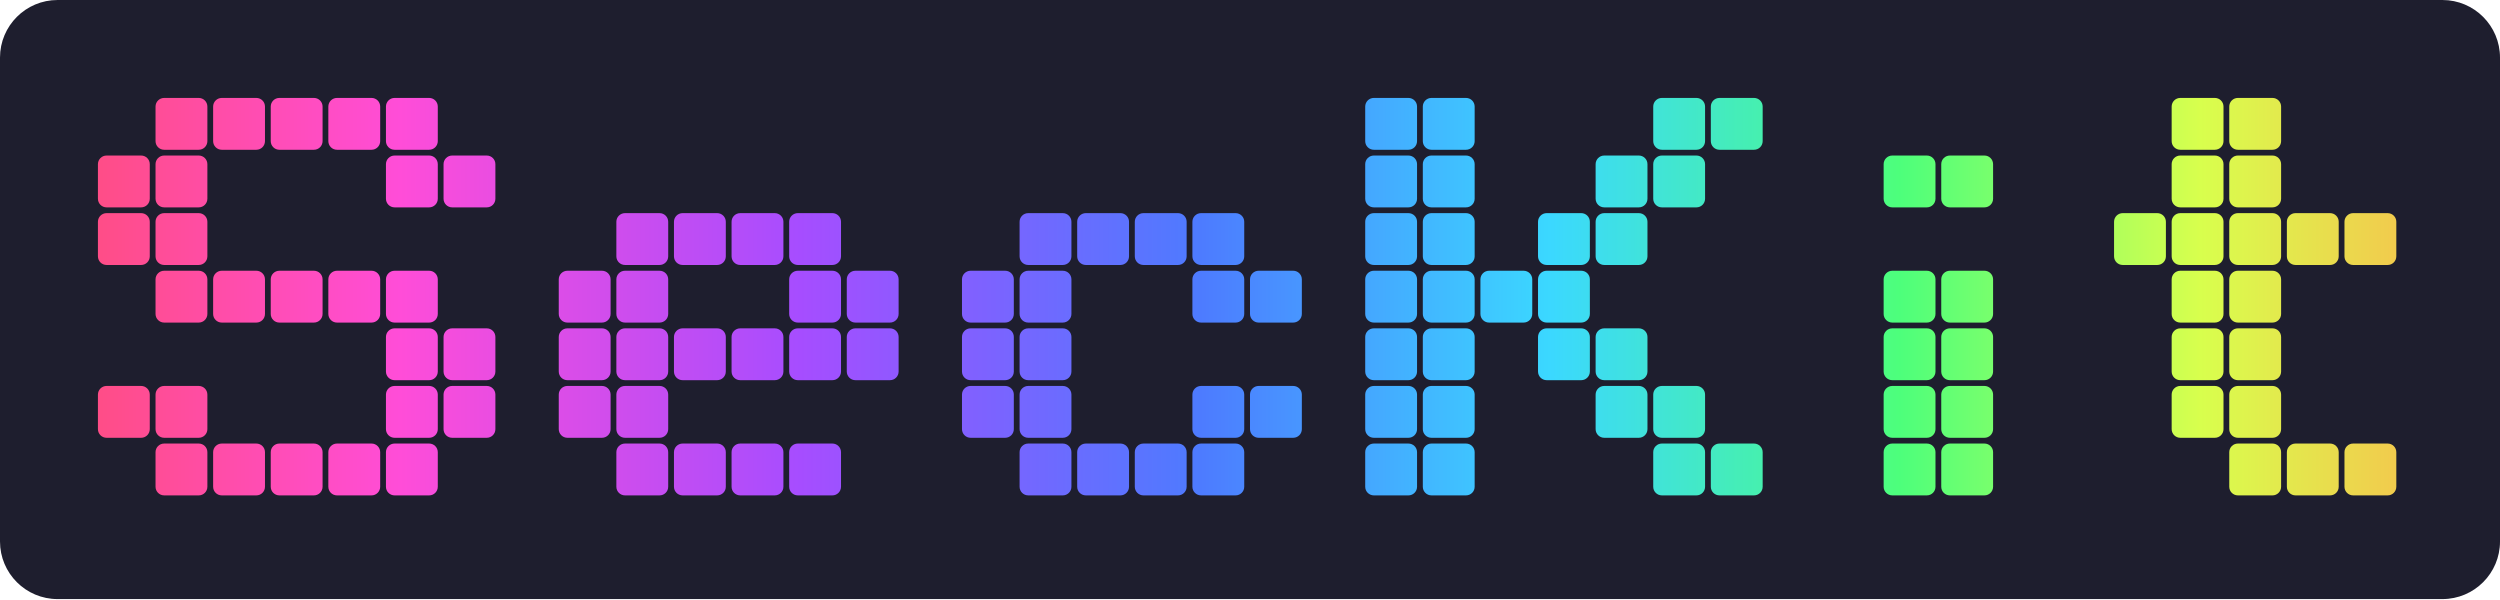
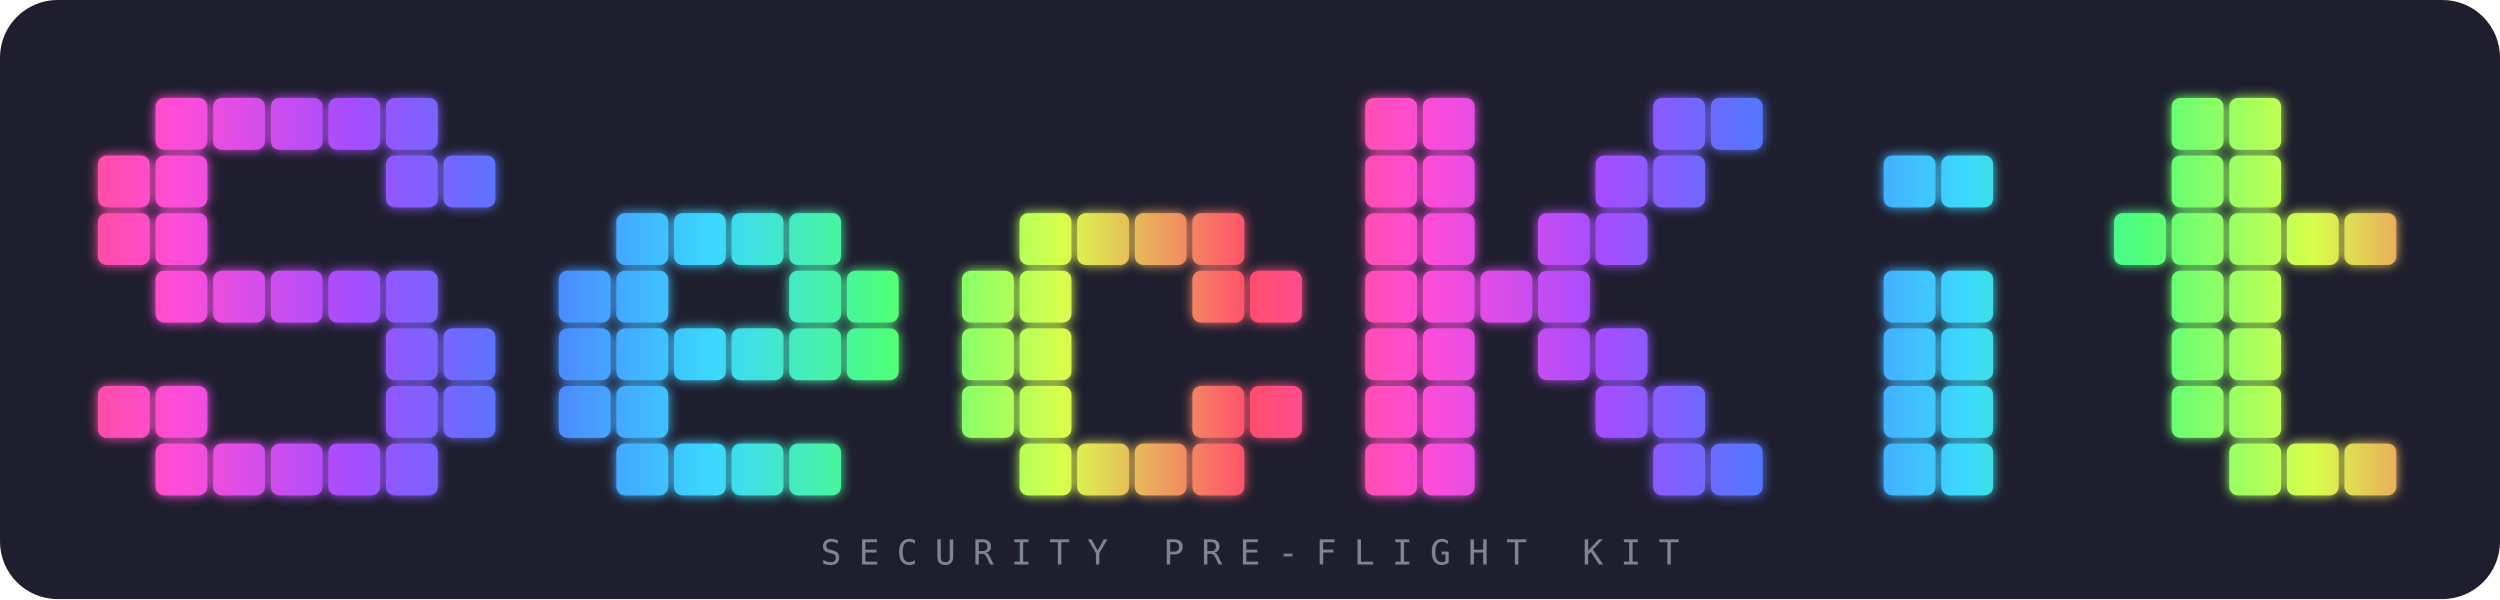
<svg xmlns="http://www.w3.org/2000/svg" width="868" height="208" viewBox="0 0 868 208" role="img" aria-label="SecKit">
  <defs>
-     <linearGradient id="g" gradientUnits="userSpaceOnUse" x1="0" y1="0" x2="868" y2="0">
+     <linearGradient id="g" gradientUnits="userSpaceOnUse" x1="0" y1="0" x2="434" y2="0" spreadMethod="repeat">
      <stop offset="0%" stop-color="#ff4d6d" />
-       <stop offset="16%" stop-color="#ff4dd8" />
-       <stop offset="32%" stop-color="#a64dff" />
-       <stop offset="48%" stop-color="#4d7bff" />
-       <stop offset="62%" stop-color="#3bd8ff" />
-       <stop offset="76%" stop-color="#4dff7b" />
-       <stop offset="88%" stop-color="#d8ff4d" />
-       <stop offset="100%" stop-color="#ffb04d" />
+       <stop offset="14%" stop-color="#ff4dd8" />
+       <stop offset="28%" stop-color="#a64dff" />
+       <stop offset="42%" stop-color="#4d7bff" />
+       <stop offset="57%" stop-color="#3bd8ff" />
+       <stop offset="71%" stop-color="#4dff7b" />
+       <stop offset="85%" stop-color="#d8ff4d" />
+       <stop offset="100%" stop-color="#ff4d6d" />
+       <animateTransform attributeName="gradientTransform" type="translate" from="0 0" to="434 0" dur="6s" repeatCount="indefinite" />
    </linearGradient>
+     <filter id="glow" x="-10%" y="-10%" width="120%" height="120%">
+       <feGaussianBlur in="SourceGraphic" stdDeviation="2" result="b">
+         <animate attributeName="stdDeviation" values="1.4;3;1.4" dur="3.2s" repeatCount="indefinite" />
+       </feGaussianBlur>
+       <feMerge>
+         <feMergeNode in="b" />
+         <feMergeNode in="SourceGraphic" />
+       </feMerge>
+     </filter>
  </defs>
  <rect width="868" height="208" rx="20" fill="#1e1e2e" />
-   <rect x="54" y="34" width="18" height="18" rx="3" fill="url(#g)" />
-   <rect x="74" y="34" width="18" height="18" rx="3" fill="url(#g)" />
-   <rect x="94" y="34" width="18" height="18" rx="3" fill="url(#g)" />
-   <rect x="114" y="34" width="18" height="18" rx="3" fill="url(#g)" />
-   <rect x="134" y="34" width="18" height="18" rx="3" fill="url(#g)" />
-   <rect x="474" y="34" width="18" height="18" rx="3" fill="url(#g)" />
-   <rect x="494" y="34" width="18" height="18" rx="3" fill="url(#g)" />
-   <rect x="574" y="34" width="18" height="18" rx="3" fill="url(#g)" />
-   <rect x="594" y="34" width="18" height="18" rx="3" fill="url(#g)" />
-   <rect x="754" y="34" width="18" height="18" rx="3" fill="url(#g)" />
-   <rect x="774" y="34" width="18" height="18" rx="3" fill="url(#g)" />
-   <rect x="34" y="54" width="18" height="18" rx="3" fill="url(#g)" />
-   <rect x="54" y="54" width="18" height="18" rx="3" fill="url(#g)" />
-   <rect x="134" y="54" width="18" height="18" rx="3" fill="url(#g)" />
-   <rect x="154" y="54" width="18" height="18" rx="3" fill="url(#g)" />
-   <rect x="474" y="54" width="18" height="18" rx="3" fill="url(#g)" />
-   <rect x="494" y="54" width="18" height="18" rx="3" fill="url(#g)" />
-   <rect x="554" y="54" width="18" height="18" rx="3" fill="url(#g)" />
-   <rect x="574" y="54" width="18" height="18" rx="3" fill="url(#g)" />
-   <rect x="654" y="54" width="18" height="18" rx="3" fill="url(#g)" />
-   <rect x="674" y="54" width="18" height="18" rx="3" fill="url(#g)" />
-   <rect x="754" y="54" width="18" height="18" rx="3" fill="url(#g)" />
-   <rect x="774" y="54" width="18" height="18" rx="3" fill="url(#g)" />
-   <rect x="34" y="74" width="18" height="18" rx="3" fill="url(#g)" />
-   <rect x="54" y="74" width="18" height="18" rx="3" fill="url(#g)" />
-   <rect x="214" y="74" width="18" height="18" rx="3" fill="url(#g)" />
-   <rect x="234" y="74" width="18" height="18" rx="3" fill="url(#g)" />
-   <rect x="254" y="74" width="18" height="18" rx="3" fill="url(#g)" />
-   <rect x="274" y="74" width="18" height="18" rx="3" fill="url(#g)" />
-   <rect x="354" y="74" width="18" height="18" rx="3" fill="url(#g)" />
-   <rect x="374" y="74" width="18" height="18" rx="3" fill="url(#g)" />
-   <rect x="394" y="74" width="18" height="18" rx="3" fill="url(#g)" />
-   <rect x="414" y="74" width="18" height="18" rx="3" fill="url(#g)" />
-   <rect x="474" y="74" width="18" height="18" rx="3" fill="url(#g)" />
-   <rect x="494" y="74" width="18" height="18" rx="3" fill="url(#g)" />
-   <rect x="534" y="74" width="18" height="18" rx="3" fill="url(#g)" />
-   <rect x="554" y="74" width="18" height="18" rx="3" fill="url(#g)" />
-   <rect x="734" y="74" width="18" height="18" rx="3" fill="url(#g)" />
-   <rect x="754" y="74" width="18" height="18" rx="3" fill="url(#g)" />
-   <rect x="774" y="74" width="18" height="18" rx="3" fill="url(#g)" />
-   <rect x="794" y="74" width="18" height="18" rx="3" fill="url(#g)" />
-   <rect x="814" y="74" width="18" height="18" rx="3" fill="url(#g)" />
-   <rect x="54" y="94" width="18" height="18" rx="3" fill="url(#g)" />
-   <rect x="74" y="94" width="18" height="18" rx="3" fill="url(#g)" />
-   <rect x="94" y="94" width="18" height="18" rx="3" fill="url(#g)" />
-   <rect x="114" y="94" width="18" height="18" rx="3" fill="url(#g)" />
-   <rect x="134" y="94" width="18" height="18" rx="3" fill="url(#g)" />
-   <rect x="194" y="94" width="18" height="18" rx="3" fill="url(#g)" />
-   <rect x="214" y="94" width="18" height="18" rx="3" fill="url(#g)" />
-   <rect x="274" y="94" width="18" height="18" rx="3" fill="url(#g)" />
-   <rect x="294" y="94" width="18" height="18" rx="3" fill="url(#g)" />
-   <rect x="334" y="94" width="18" height="18" rx="3" fill="url(#g)" />
-   <rect x="354" y="94" width="18" height="18" rx="3" fill="url(#g)" />
-   <rect x="414" y="94" width="18" height="18" rx="3" fill="url(#g)" />
-   <rect x="434" y="94" width="18" height="18" rx="3" fill="url(#g)" />
-   <rect x="474" y="94" width="18" height="18" rx="3" fill="url(#g)" />
-   <rect x="494" y="94" width="18" height="18" rx="3" fill="url(#g)" />
-   <rect x="514" y="94" width="18" height="18" rx="3" fill="url(#g)" />
-   <rect x="534" y="94" width="18" height="18" rx="3" fill="url(#g)" />
-   <rect x="654" y="94" width="18" height="18" rx="3" fill="url(#g)" />
-   <rect x="674" y="94" width="18" height="18" rx="3" fill="url(#g)" />
-   <rect x="754" y="94" width="18" height="18" rx="3" fill="url(#g)" />
-   <rect x="774" y="94" width="18" height="18" rx="3" fill="url(#g)" />
-   <rect x="134" y="114" width="18" height="18" rx="3" fill="url(#g)" />
-   <rect x="154" y="114" width="18" height="18" rx="3" fill="url(#g)" />
-   <rect x="194" y="114" width="18" height="18" rx="3" fill="url(#g)" />
-   <rect x="214" y="114" width="18" height="18" rx="3" fill="url(#g)" />
-   <rect x="234" y="114" width="18" height="18" rx="3" fill="url(#g)" />
-   <rect x="254" y="114" width="18" height="18" rx="3" fill="url(#g)" />
-   <rect x="274" y="114" width="18" height="18" rx="3" fill="url(#g)" />
-   <rect x="294" y="114" width="18" height="18" rx="3" fill="url(#g)" />
-   <rect x="334" y="114" width="18" height="18" rx="3" fill="url(#g)" />
-   <rect x="354" y="114" width="18" height="18" rx="3" fill="url(#g)" />
-   <rect x="474" y="114" width="18" height="18" rx="3" fill="url(#g)" />
-   <rect x="494" y="114" width="18" height="18" rx="3" fill="url(#g)" />
-   <rect x="534" y="114" width="18" height="18" rx="3" fill="url(#g)" />
-   <rect x="554" y="114" width="18" height="18" rx="3" fill="url(#g)" />
-   <rect x="654" y="114" width="18" height="18" rx="3" fill="url(#g)" />
-   <rect x="674" y="114" width="18" height="18" rx="3" fill="url(#g)" />
-   <rect x="754" y="114" width="18" height="18" rx="3" fill="url(#g)" />
-   <rect x="774" y="114" width="18" height="18" rx="3" fill="url(#g)" />
-   <rect x="34" y="134" width="18" height="18" rx="3" fill="url(#g)" />
-   <rect x="54" y="134" width="18" height="18" rx="3" fill="url(#g)" />
-   <rect x="134" y="134" width="18" height="18" rx="3" fill="url(#g)" />
-   <rect x="154" y="134" width="18" height="18" rx="3" fill="url(#g)" />
-   <rect x="194" y="134" width="18" height="18" rx="3" fill="url(#g)" />
-   <rect x="214" y="134" width="18" height="18" rx="3" fill="url(#g)" />
-   <rect x="334" y="134" width="18" height="18" rx="3" fill="url(#g)" />
-   <rect x="354" y="134" width="18" height="18" rx="3" fill="url(#g)" />
-   <rect x="414" y="134" width="18" height="18" rx="3" fill="url(#g)" />
-   <rect x="434" y="134" width="18" height="18" rx="3" fill="url(#g)" />
-   <rect x="474" y="134" width="18" height="18" rx="3" fill="url(#g)" />
-   <rect x="494" y="134" width="18" height="18" rx="3" fill="url(#g)" />
-   <rect x="554" y="134" width="18" height="18" rx="3" fill="url(#g)" />
-   <rect x="574" y="134" width="18" height="18" rx="3" fill="url(#g)" />
-   <rect x="654" y="134" width="18" height="18" rx="3" fill="url(#g)" />
-   <rect x="674" y="134" width="18" height="18" rx="3" fill="url(#g)" />
-   <rect x="754" y="134" width="18" height="18" rx="3" fill="url(#g)" />
-   <rect x="774" y="134" width="18" height="18" rx="3" fill="url(#g)" />
-   <rect x="54" y="154" width="18" height="18" rx="3" fill="url(#g)" />
-   <rect x="74" y="154" width="18" height="18" rx="3" fill="url(#g)" />
-   <rect x="94" y="154" width="18" height="18" rx="3" fill="url(#g)" />
-   <rect x="114" y="154" width="18" height="18" rx="3" fill="url(#g)" />
-   <rect x="134" y="154" width="18" height="18" rx="3" fill="url(#g)" />
-   <rect x="214" y="154" width="18" height="18" rx="3" fill="url(#g)" />
-   <rect x="234" y="154" width="18" height="18" rx="3" fill="url(#g)" />
-   <rect x="254" y="154" width="18" height="18" rx="3" fill="url(#g)" />
-   <rect x="274" y="154" width="18" height="18" rx="3" fill="url(#g)" />
-   <rect x="354" y="154" width="18" height="18" rx="3" fill="url(#g)" />
-   <rect x="374" y="154" width="18" height="18" rx="3" fill="url(#g)" />
-   <rect x="394" y="154" width="18" height="18" rx="3" fill="url(#g)" />
-   <rect x="414" y="154" width="18" height="18" rx="3" fill="url(#g)" />
-   <rect x="474" y="154" width="18" height="18" rx="3" fill="url(#g)" />
-   <rect x="494" y="154" width="18" height="18" rx="3" fill="url(#g)" />
-   <rect x="574" y="154" width="18" height="18" rx="3" fill="url(#g)" />
-   <rect x="594" y="154" width="18" height="18" rx="3" fill="url(#g)" />
-   <rect x="654" y="154" width="18" height="18" rx="3" fill="url(#g)" />
-   <rect x="674" y="154" width="18" height="18" rx="3" fill="url(#g)" />
-   <rect x="774" y="154" width="18" height="18" rx="3" fill="url(#g)" />
-   <rect x="794" y="154" width="18" height="18" rx="3" fill="url(#g)" />
-   <rect x="814" y="154" width="18" height="18" rx="3" fill="url(#g)" />
+   <g filter="url(#glow)">
+     <rect x="54" y="34" width="18" height="18" rx="3" fill="url(#g)" />
+     <rect x="74" y="34" width="18" height="18" rx="3" fill="url(#g)" />
+     <rect x="94" y="34" width="18" height="18" rx="3" fill="url(#g)" />
+     <rect x="114" y="34" width="18" height="18" rx="3" fill="url(#g)" />
+     <rect x="134" y="34" width="18" height="18" rx="3" fill="url(#g)" />
+     <rect x="474" y="34" width="18" height="18" rx="3" fill="url(#g)" />
+     <rect x="494" y="34" width="18" height="18" rx="3" fill="url(#g)" />
+     <rect x="574" y="34" width="18" height="18" rx="3" fill="url(#g)" />
+     <rect x="594" y="34" width="18" height="18" rx="3" fill="url(#g)" />
+     <rect x="754" y="34" width="18" height="18" rx="3" fill="url(#g)" />
+     <rect x="774" y="34" width="18" height="18" rx="3" fill="url(#g)" />
+     <rect x="34" y="54" width="18" height="18" rx="3" fill="url(#g)" />
+     <rect x="54" y="54" width="18" height="18" rx="3" fill="url(#g)" />
+     <rect x="134" y="54" width="18" height="18" rx="3" fill="url(#g)" />
+     <rect x="154" y="54" width="18" height="18" rx="3" fill="url(#g)" />
+     <rect x="474" y="54" width="18" height="18" rx="3" fill="url(#g)" />
+     <rect x="494" y="54" width="18" height="18" rx="3" fill="url(#g)" />
+     <rect x="554" y="54" width="18" height="18" rx="3" fill="url(#g)" />
+     <rect x="574" y="54" width="18" height="18" rx="3" fill="url(#g)" />
+     <rect x="654" y="54" width="18" height="18" rx="3" fill="url(#g)" />
+     <rect x="674" y="54" width="18" height="18" rx="3" fill="url(#g)" />
+     <rect x="754" y="54" width="18" height="18" rx="3" fill="url(#g)" />
+     <rect x="774" y="54" width="18" height="18" rx="3" fill="url(#g)" />
+     <rect x="34" y="74" width="18" height="18" rx="3" fill="url(#g)" />
+     <rect x="54" y="74" width="18" height="18" rx="3" fill="url(#g)" />
+     <rect x="214" y="74" width="18" height="18" rx="3" fill="url(#g)" />
+     <rect x="234" y="74" width="18" height="18" rx="3" fill="url(#g)" />
+     <rect x="254" y="74" width="18" height="18" rx="3" fill="url(#g)" />
+     <rect x="274" y="74" width="18" height="18" rx="3" fill="url(#g)" />
+     <rect x="354" y="74" width="18" height="18" rx="3" fill="url(#g)" />
+     <rect x="374" y="74" width="18" height="18" rx="3" fill="url(#g)" />
+     <rect x="394" y="74" width="18" height="18" rx="3" fill="url(#g)" />
+     <rect x="414" y="74" width="18" height="18" rx="3" fill="url(#g)" />
+     <rect x="474" y="74" width="18" height="18" rx="3" fill="url(#g)" />
+     <rect x="494" y="74" width="18" height="18" rx="3" fill="url(#g)" />
+     <rect x="534" y="74" width="18" height="18" rx="3" fill="url(#g)" />
+     <rect x="554" y="74" width="18" height="18" rx="3" fill="url(#g)" />
+     <rect x="734" y="74" width="18" height="18" rx="3" fill="url(#g)" />
+     <rect x="754" y="74" width="18" height="18" rx="3" fill="url(#g)" />
+     <rect x="774" y="74" width="18" height="18" rx="3" fill="url(#g)" />
+     <rect x="794" y="74" width="18" height="18" rx="3" fill="url(#g)" />
+     <rect x="814" y="74" width="18" height="18" rx="3" fill="url(#g)" />
+     <rect x="54" y="94" width="18" height="18" rx="3" fill="url(#g)" />
+     <rect x="74" y="94" width="18" height="18" rx="3" fill="url(#g)" />
+     <rect x="94" y="94" width="18" height="18" rx="3" fill="url(#g)" />
+     <rect x="114" y="94" width="18" height="18" rx="3" fill="url(#g)" />
+     <rect x="134" y="94" width="18" height="18" rx="3" fill="url(#g)" />
+     <rect x="194" y="94" width="18" height="18" rx="3" fill="url(#g)" />
+     <rect x="214" y="94" width="18" height="18" rx="3" fill="url(#g)" />
+     <rect x="274" y="94" width="18" height="18" rx="3" fill="url(#g)" />
+     <rect x="294" y="94" width="18" height="18" rx="3" fill="url(#g)" />
+     <rect x="334" y="94" width="18" height="18" rx="3" fill="url(#g)" />
+     <rect x="354" y="94" width="18" height="18" rx="3" fill="url(#g)" />
+     <rect x="414" y="94" width="18" height="18" rx="3" fill="url(#g)" />
+     <rect x="434" y="94" width="18" height="18" rx="3" fill="url(#g)" />
+     <rect x="474" y="94" width="18" height="18" rx="3" fill="url(#g)" />
+     <rect x="494" y="94" width="18" height="18" rx="3" fill="url(#g)" />
+     <rect x="514" y="94" width="18" height="18" rx="3" fill="url(#g)" />
+     <rect x="534" y="94" width="18" height="18" rx="3" fill="url(#g)" />
+     <rect x="654" y="94" width="18" height="18" rx="3" fill="url(#g)" />
+     <rect x="674" y="94" width="18" height="18" rx="3" fill="url(#g)" />
+     <rect x="754" y="94" width="18" height="18" rx="3" fill="url(#g)" />
+     <rect x="774" y="94" width="18" height="18" rx="3" fill="url(#g)" />
+     <rect x="134" y="114" width="18" height="18" rx="3" fill="url(#g)" />
+     <rect x="154" y="114" width="18" height="18" rx="3" fill="url(#g)" />
+     <rect x="194" y="114" width="18" height="18" rx="3" fill="url(#g)" />
+     <rect x="214" y="114" width="18" height="18" rx="3" fill="url(#g)" />
+     <rect x="234" y="114" width="18" height="18" rx="3" fill="url(#g)" />
+     <rect x="254" y="114" width="18" height="18" rx="3" fill="url(#g)" />
+     <rect x="274" y="114" width="18" height="18" rx="3" fill="url(#g)" />
+     <rect x="294" y="114" width="18" height="18" rx="3" fill="url(#g)" />
+     <rect x="334" y="114" width="18" height="18" rx="3" fill="url(#g)" />
+     <rect x="354" y="114" width="18" height="18" rx="3" fill="url(#g)" />
+     <rect x="474" y="114" width="18" height="18" rx="3" fill="url(#g)" />
+     <rect x="494" y="114" width="18" height="18" rx="3" fill="url(#g)" />
+     <rect x="534" y="114" width="18" height="18" rx="3" fill="url(#g)" />
+     <rect x="554" y="114" width="18" height="18" rx="3" fill="url(#g)" />
+     <rect x="654" y="114" width="18" height="18" rx="3" fill="url(#g)" />
+     <rect x="674" y="114" width="18" height="18" rx="3" fill="url(#g)" />
+     <rect x="754" y="114" width="18" height="18" rx="3" fill="url(#g)" />
+     <rect x="774" y="114" width="18" height="18" rx="3" fill="url(#g)" />
+     <rect x="34" y="134" width="18" height="18" rx="3" fill="url(#g)" />
+     <rect x="54" y="134" width="18" height="18" rx="3" fill="url(#g)" />
+     <rect x="134" y="134" width="18" height="18" rx="3" fill="url(#g)" />
+     <rect x="154" y="134" width="18" height="18" rx="3" fill="url(#g)" />
+     <rect x="194" y="134" width="18" height="18" rx="3" fill="url(#g)" />
+     <rect x="214" y="134" width="18" height="18" rx="3" fill="url(#g)" />
+     <rect x="334" y="134" width="18" height="18" rx="3" fill="url(#g)" />
+     <rect x="354" y="134" width="18" height="18" rx="3" fill="url(#g)" />
+     <rect x="414" y="134" width="18" height="18" rx="3" fill="url(#g)" />
+     <rect x="434" y="134" width="18" height="18" rx="3" fill="url(#g)" />
+     <rect x="474" y="134" width="18" height="18" rx="3" fill="url(#g)" />
+     <rect x="494" y="134" width="18" height="18" rx="3" fill="url(#g)" />
+     <rect x="554" y="134" width="18" height="18" rx="3" fill="url(#g)" />
+     <rect x="574" y="134" width="18" height="18" rx="3" fill="url(#g)" />
+     <rect x="654" y="134" width="18" height="18" rx="3" fill="url(#g)" />
+     <rect x="674" y="134" width="18" height="18" rx="3" fill="url(#g)" />
+     <rect x="754" y="134" width="18" height="18" rx="3" fill="url(#g)" />
+     <rect x="774" y="134" width="18" height="18" rx="3" fill="url(#g)" />
+     <rect x="54" y="154" width="18" height="18" rx="3" fill="url(#g)" />
+     <rect x="74" y="154" width="18" height="18" rx="3" fill="url(#g)" />
+     <rect x="94" y="154" width="18" height="18" rx="3" fill="url(#g)" />
+     <rect x="114" y="154" width="18" height="18" rx="3" fill="url(#g)" />
+     <rect x="134" y="154" width="18" height="18" rx="3" fill="url(#g)" />
+     <rect x="214" y="154" width="18" height="18" rx="3" fill="url(#g)" />
+     <rect x="234" y="154" width="18" height="18" rx="3" fill="url(#g)" />
+     <rect x="254" y="154" width="18" height="18" rx="3" fill="url(#g)" />
+     <rect x="274" y="154" width="18" height="18" rx="3" fill="url(#g)" />
+     <rect x="354" y="154" width="18" height="18" rx="3" fill="url(#g)" />
+     <rect x="374" y="154" width="18" height="18" rx="3" fill="url(#g)" />
+     <rect x="394" y="154" width="18" height="18" rx="3" fill="url(#g)" />
+     <rect x="414" y="154" width="18" height="18" rx="3" fill="url(#g)" />
+     <rect x="474" y="154" width="18" height="18" rx="3" fill="url(#g)" />
+     <rect x="494" y="154" width="18" height="18" rx="3" fill="url(#g)" />
+     <rect x="574" y="154" width="18" height="18" rx="3" fill="url(#g)" />
+     <rect x="594" y="154" width="18" height="18" rx="3" fill="url(#g)" />
+     <rect x="654" y="154" width="18" height="18" rx="3" fill="url(#g)" />
+     <rect x="674" y="154" width="18" height="18" rx="3" fill="url(#g)" />
+     <rect x="774" y="154" width="18" height="18" rx="3" fill="url(#g)" />
+     <rect x="794" y="154" width="18" height="18" rx="3" fill="url(#g)" />
+     <rect x="814" y="154" width="18" height="18" rx="3" fill="url(#g)" />
+   </g>
+   <text x="434" y="196" text-anchor="middle" font-family="ui-monospace,SFMono-Regular,Menlo,Consolas,monospace" font-size="12" fill="#7d8590" letter-spacing="6">SECURITY PRE-FLIGHT KIT</text>
</svg>
